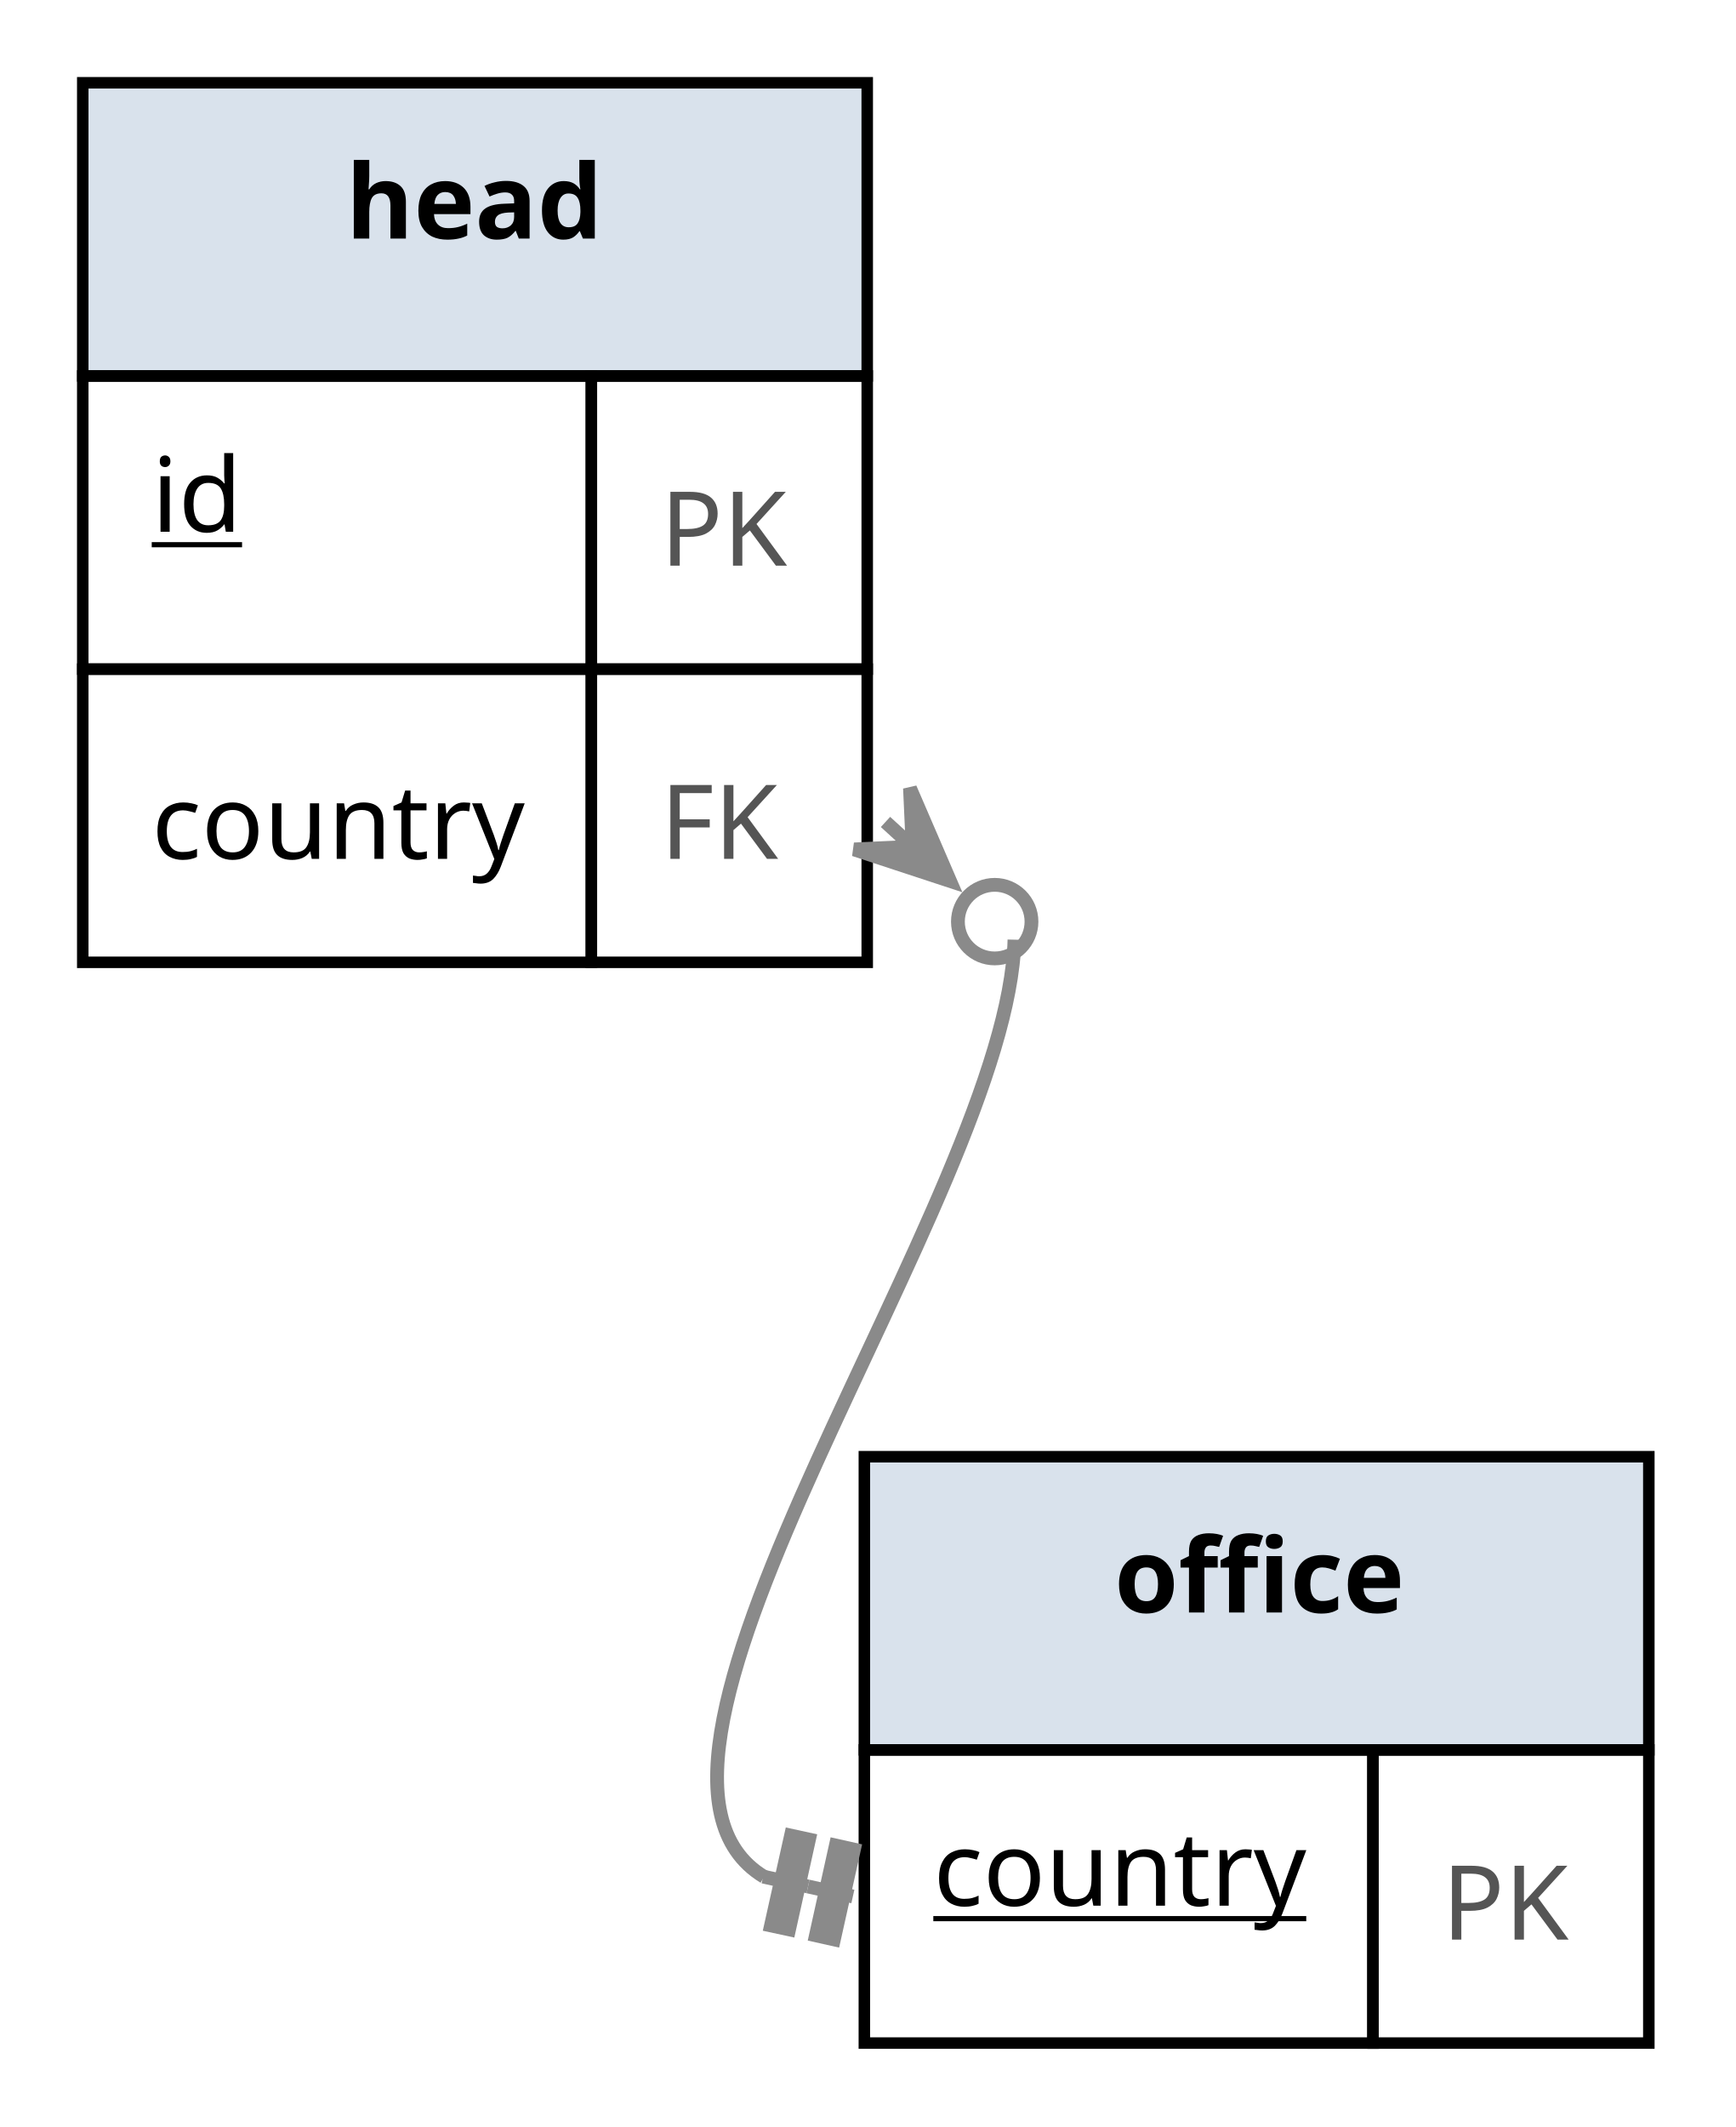
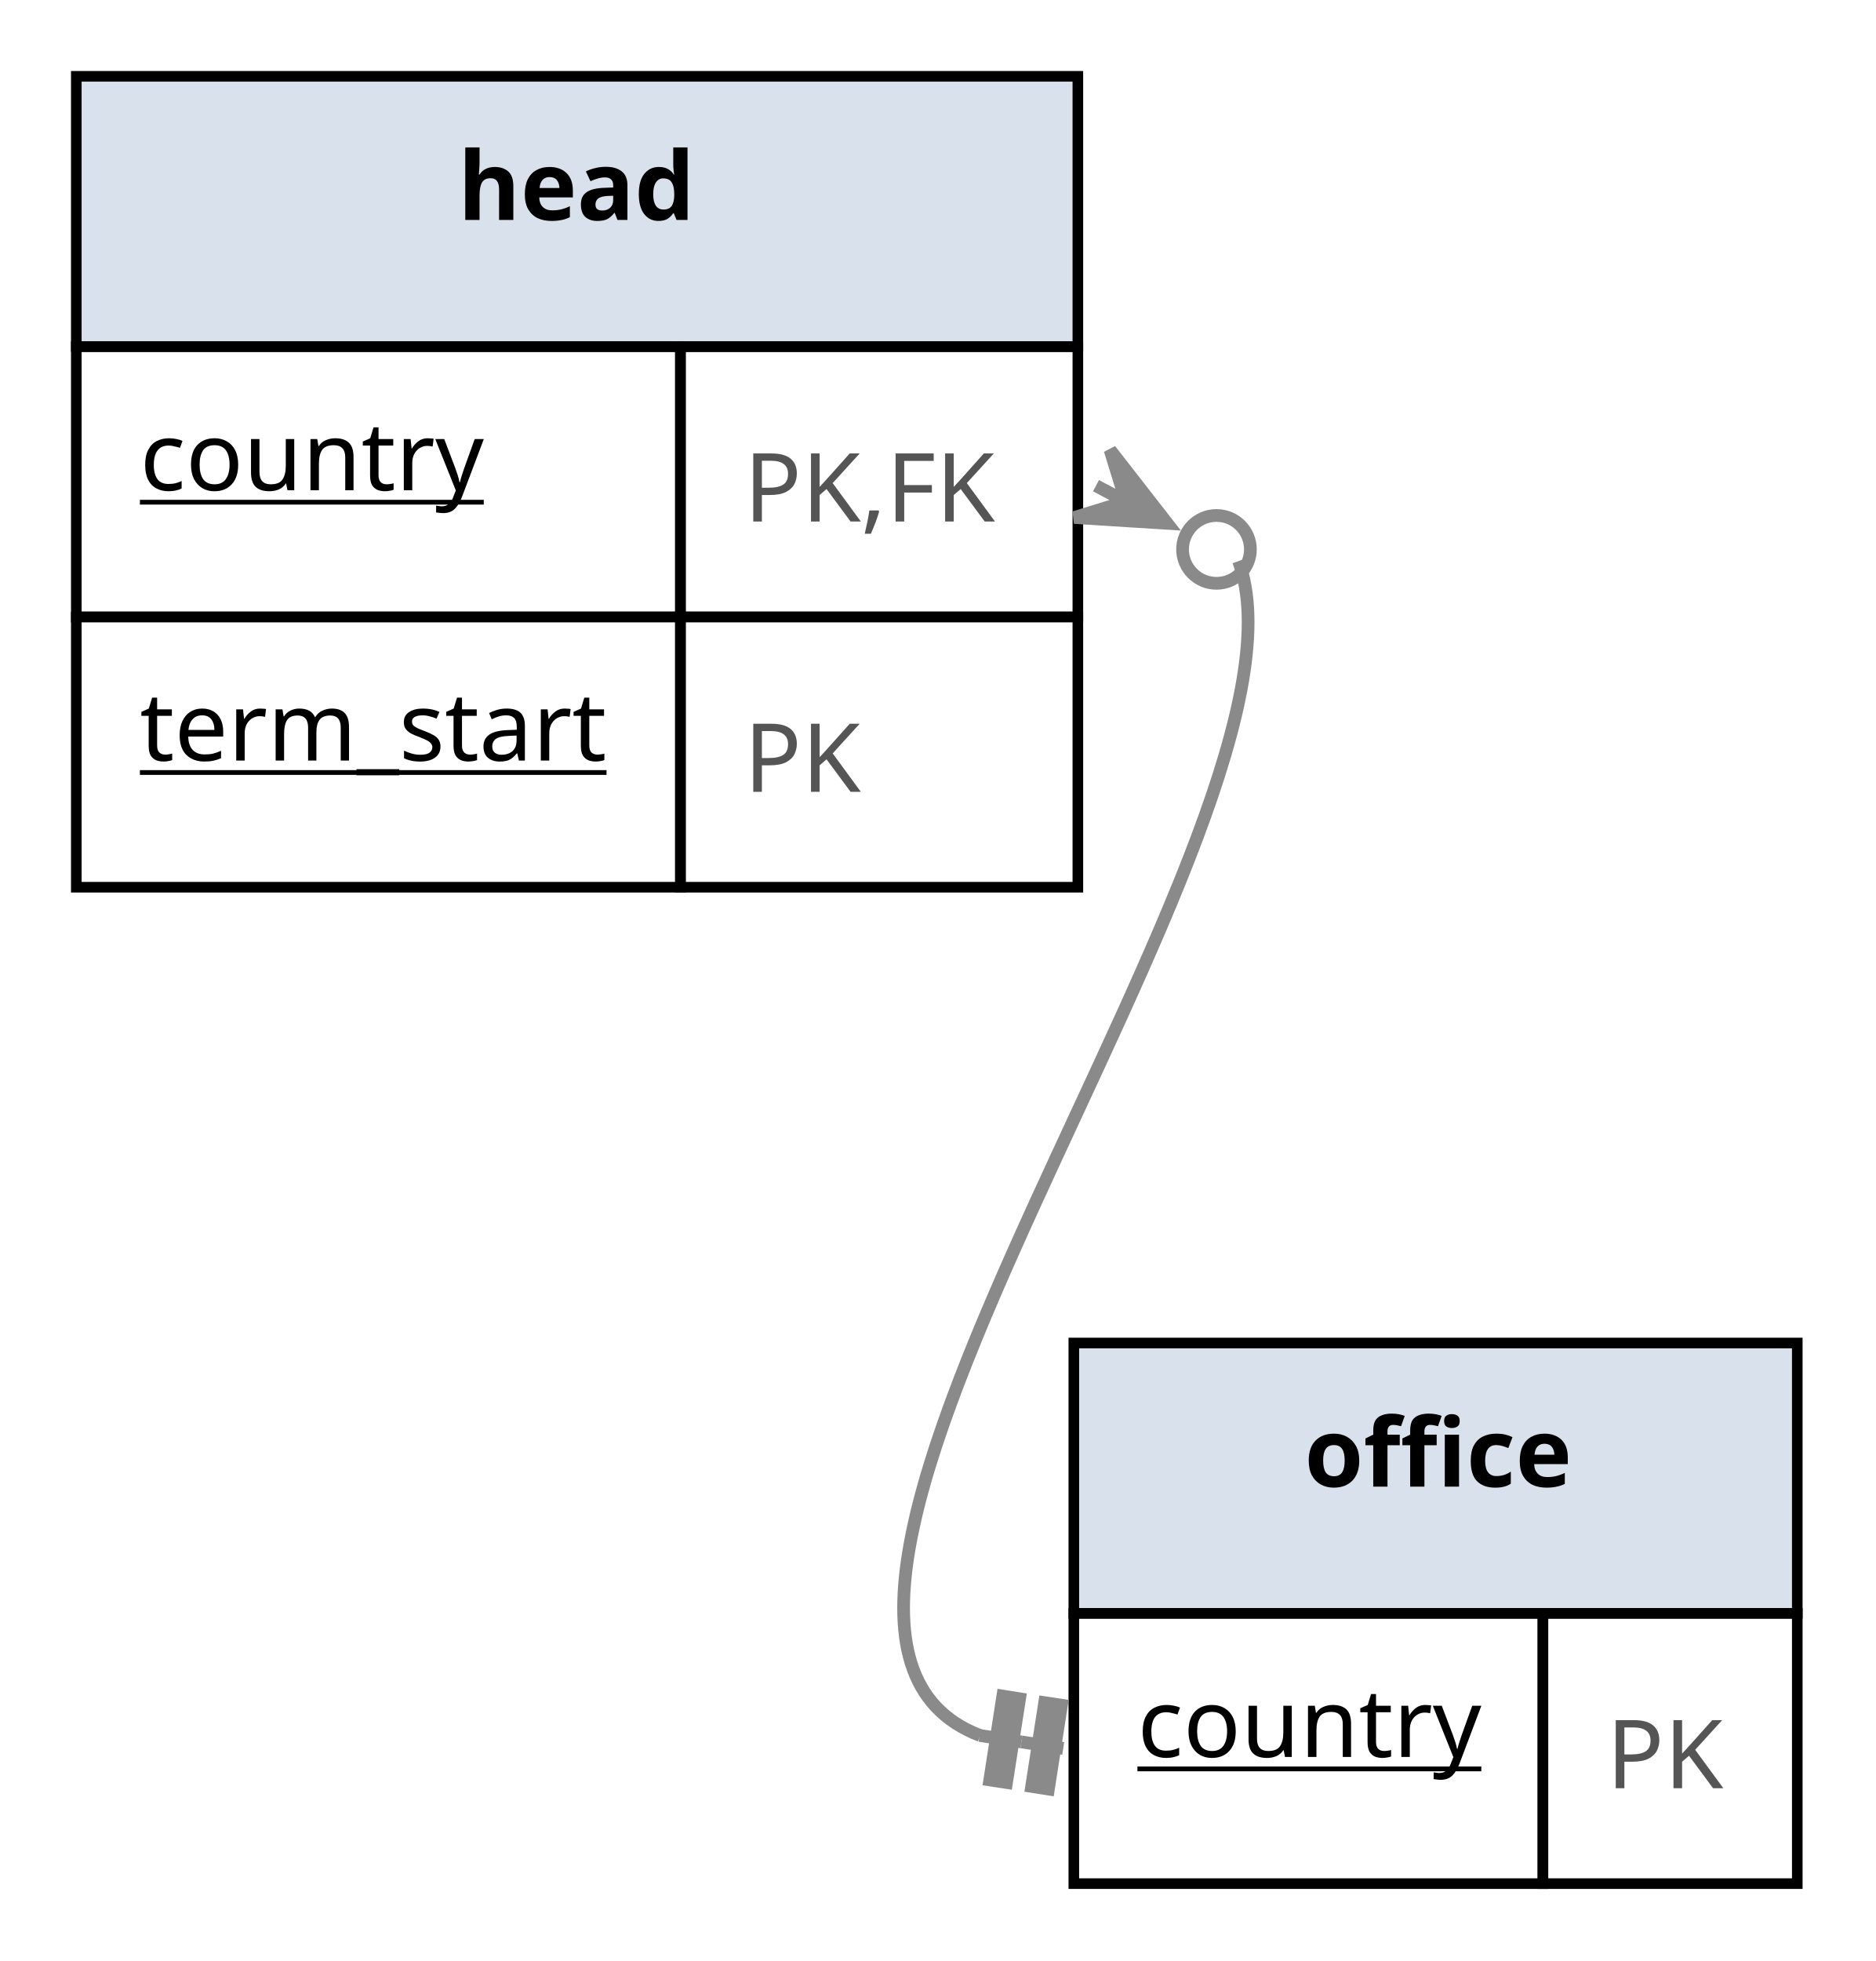
- <svg xmlns="http://www.w3.org/2000/svg" width="151pt" height="185pt" viewBox="0.00 0.00 151.00 185.00">
+ <svg xmlns="http://www.w3.org/2000/svg" width="177pt" height="185pt" viewBox="0.00 0.00 177.00 185.00">
  <g id="graph0" class="graph" transform="scale(1 1) rotate(0) translate(7.2 177.7)">
    <g id="node1" class="node">
-       <polygon fill="#d9e2ec" stroke="none" points="68,-25.5 68,-51 136.25,-51 136.25,-25.5 68,-25.5" />
-       <polygon fill="none" stroke="#000000" points="68,-25.5 68,-51 136.25,-51 136.25,-25.5 68,-25.5" />
-       <text xml:space="preserve" text-anchor="start" x="89.75" y="-37.45" font-family="Noto Sans KR" font-weight="bold" font-size="9.00" fill="#000000">office</text>
-       <polygon fill="none" stroke="#000000" points="68,0 68,-25.5 112.25,-25.5 112.25,0 68,0" />
-       <text xml:space="preserve" text-anchor="start" x="74" y="-11.95" font-family="Noto Sans KR" text-decoration="underline" font-size="9.00">country</text>
-       <polygon fill="none" stroke="#000000" points="112.25,0 112.25,-25.5 136.25,-25.5 136.25,0 112.25,0" />
-       <text xml:space="preserve" text-anchor="start" x="118.25" y="-9" font-family="Noto Sans KR" font-size="9.00" fill="#555555">PK</text>
+       <polygon fill="#d9e2ec" stroke="none" points="94.12,-25.5 94.12,-51 162.38,-51 162.38,-25.5 94.12,-25.5" />
+       <polygon fill="none" stroke="#000000" points="94.12,-25.5 94.12,-51 162.38,-51 162.38,-25.5 94.12,-25.5" />
+       <text xml:space="preserve" text-anchor="start" x="115.88" y="-37.45" font-family="Noto Sans KR" font-weight="bold" font-size="9.00" fill="#000000">office</text>
+       <polygon fill="none" stroke="#000000" points="94.12,0 94.12,-25.5 138.38,-25.5 138.38,0 94.12,0" />
+       <text xml:space="preserve" text-anchor="start" x="100.12" y="-11.95" font-family="Noto Sans KR" text-decoration="underline" font-size="9.00">country</text>
+       <polygon fill="none" stroke="#000000" points="138.38,0 138.38,-25.5 162.38,-25.5 162.38,0 138.38,0" />
+       <text xml:space="preserve" text-anchor="start" x="144.38" y="-9" font-family="Noto Sans KR" font-size="9.00" fill="#555555">PK</text>
    </g>
    <g id="node2" class="node">
-       <polygon fill="#d9e2ec" stroke="none" points="0,-145 0,-170.5 68.25,-170.5 68.25,-145 0,-145" />
-       <polygon fill="none" stroke="#000000" points="0,-145 0,-170.5 68.25,-170.5 68.25,-145 0,-145" />
-       <text xml:space="preserve" text-anchor="start" x="22.88" y="-156.95" font-family="Noto Sans KR" font-weight="bold" font-size="9.00" fill="#000000">head</text>
-       <polygon fill="none" stroke="#000000" points="0,-119.5 0,-145 44.25,-145 44.25,-119.5 0,-119.5" />
-       <text xml:space="preserve" text-anchor="start" x="6" y="-131.45" font-family="Noto Sans KR" text-decoration="underline" font-size="9.00">id</text>
-       <polygon fill="none" stroke="#000000" points="44.25,-119.5 44.25,-145 68.25,-145 68.25,-119.5 44.25,-119.5" />
-       <text xml:space="preserve" text-anchor="start" x="50.25" y="-128.5" font-family="Noto Sans KR" font-size="9.00" fill="#555555">PK</text>
-       <polygon fill="none" stroke="#000000" points="0,-94 0,-119.5 44.25,-119.5 44.25,-94 0,-94" />
-       <text xml:space="preserve" text-anchor="start" x="6" y="-103" font-family="Noto Sans KR" font-size="9.00">country</text>
-       <polygon fill="none" stroke="#000000" points="44.25,-94 44.25,-119.5 68.25,-119.5 68.25,-94 44.25,-94" />
-       <text xml:space="preserve" text-anchor="start" x="50.25" y="-103" font-family="Noto Sans KR" font-size="9.00" fill="#555555">FK</text>
+       <polygon fill="#d9e2ec" stroke="none" points="0,-145 0,-170.5 94.5,-170.5 94.5,-145 0,-145" />
+       <polygon fill="none" stroke="#000000" points="0,-145 0,-170.5 94.5,-170.5 94.5,-145 0,-145" />
+       <text xml:space="preserve" text-anchor="start" x="36" y="-156.95" font-family="Noto Sans KR" font-weight="bold" font-size="9.00" fill="#000000">head</text>
+       <polygon fill="none" stroke="#000000" points="0,-119.5 0,-145 57,-145 57,-119.5 0,-119.5" />
+       <text xml:space="preserve" text-anchor="start" x="6" y="-131.45" font-family="Noto Sans KR" text-decoration="underline" font-size="9.00">country</text>
+       <polygon fill="none" stroke="#000000" points="57,-119.5 57,-145 94.5,-145 94.5,-119.5 57,-119.5" />
+       <text xml:space="preserve" text-anchor="start" x="63" y="-128.5" font-family="Noto Sans KR" font-size="9.00" fill="#555555">PK,FK</text>
+       <polygon fill="none" stroke="#000000" points="0,-94 0,-119.5 57,-119.5 57,-94 0,-94" />
+       <text xml:space="preserve" text-anchor="start" x="6" y="-105.95" font-family="Noto Sans KR" text-decoration="underline" font-size="9.00">term_start</text>
+       <polygon fill="none" stroke="#000000" points="57,-94 57,-119.5 94.5,-119.5 94.5,-94 57,-94" />
+       <text xml:space="preserve" text-anchor="start" x="63" y="-103" font-family="Noto Sans KR" font-size="9.00" fill="#555555">PK</text>
    </g>
    <g id="edge1" class="edge">
-       <path fill="none" stroke="#8a8a8a" stroke-width="1.2" d="M81.06,-95.97C80.56,-73.78 42.99,-24.29 59.28,-14.46" />
-       <polygon fill="#8a8a8a" stroke="#8a8a8a" stroke-width="1.2" points="75.45,-101.08 67.12,-103.82 72.2,-104.05 69.84,-106.21 69.84,-106.21 69.84,-106.21 72.2,-104.05 71.97,-109.14 75.45,-101.08" />
-       <ellipse fill="none" stroke="#8a8a8a" stroke-width="1.2" cx="79.34" cy="-97.54" rx="3.2" ry="3.2" />
-       <polygon fill="#8a8a8a" stroke="#8a8a8a" stroke-width="1.2" points="65.35,-9.02 67.09,-16.83 65.52,-17.18 63.79,-9.37 65.35,-9.02" />
-       <polyline fill="none" stroke="#8a8a8a" stroke-width="1.2" points="67,-12.75 63.1,-13.62" />
-       <polygon fill="#8a8a8a" stroke="#8a8a8a" stroke-width="1.2" points="61.45,-9.89 63.18,-17.7 61.62,-18.04 59.88,-10.23 61.45,-9.89" />
-       <polyline fill="none" stroke="#8a8a8a" stroke-width="1.2" points="63.1,-13.62 59.19,-14.48" />
+       <path fill="none" stroke="#8a8a8a" stroke-width="1.2" d="M109.66,-124.77C118.6,-100.45 57.71,-24.53 85.28,-13.97" />
+       <polygon fill="#8a8a8a" stroke="#8a8a8a" stroke-width="1.2" points="102.93,-128.33 94.17,-128.88 99.04,-130.38 96.21,-131.88 96.21,-131.88 96.21,-131.88 99.04,-130.38 97.54,-135.25 102.93,-128.33" />
+       <ellipse fill="none" stroke="#8a8a8a" stroke-width="1.2" cx="107.58" cy="-125.87" rx="3.2" ry="3.2" />
+       <polygon fill="#8a8a8a" stroke="#8a8a8a" stroke-width="1.2" points="91.72,-8.92 92.95,-16.83 91.37,-17.07 90.14,-9.17 91.72,-8.92" />
+       <polyline fill="none" stroke="#8a8a8a" stroke-width="1.2" points="93.12,-12.75 89.17,-13.37" />
+       <polygon fill="#8a8a8a" stroke="#8a8a8a" stroke-width="1.2" points="87.77,-9.54 89,-17.44 87.42,-17.69 86.19,-9.78 87.77,-9.54" />
+       <polyline fill="none" stroke="#8a8a8a" stroke-width="1.2" points="89.17,-13.37 85.22,-13.98" />
    </g>
  </g>
</svg>
